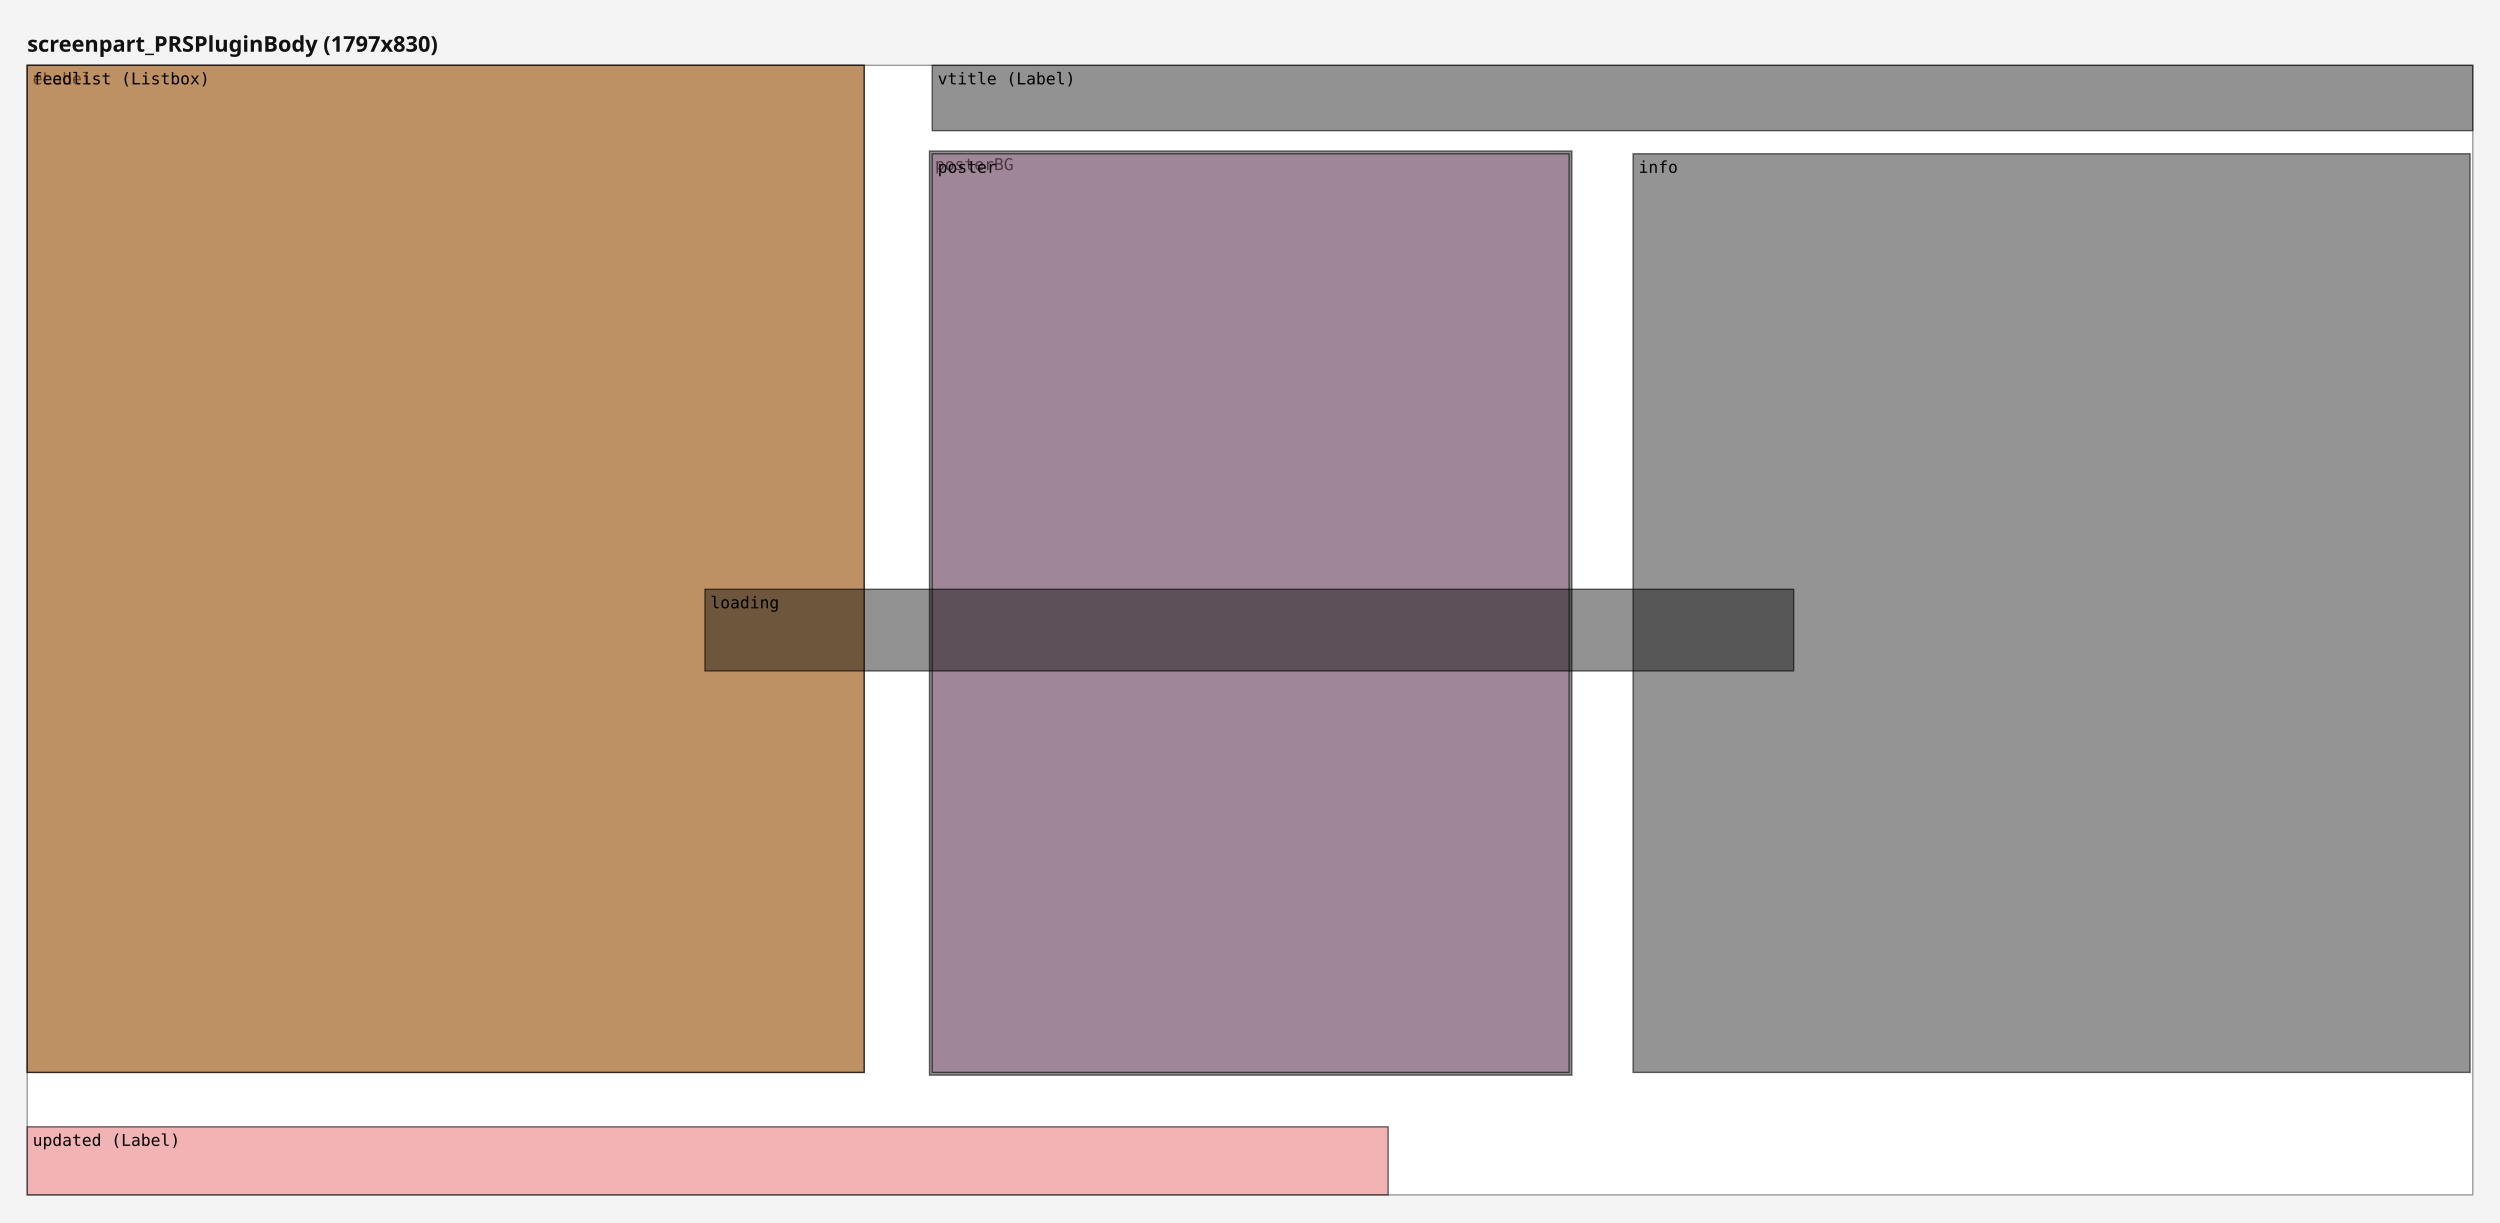
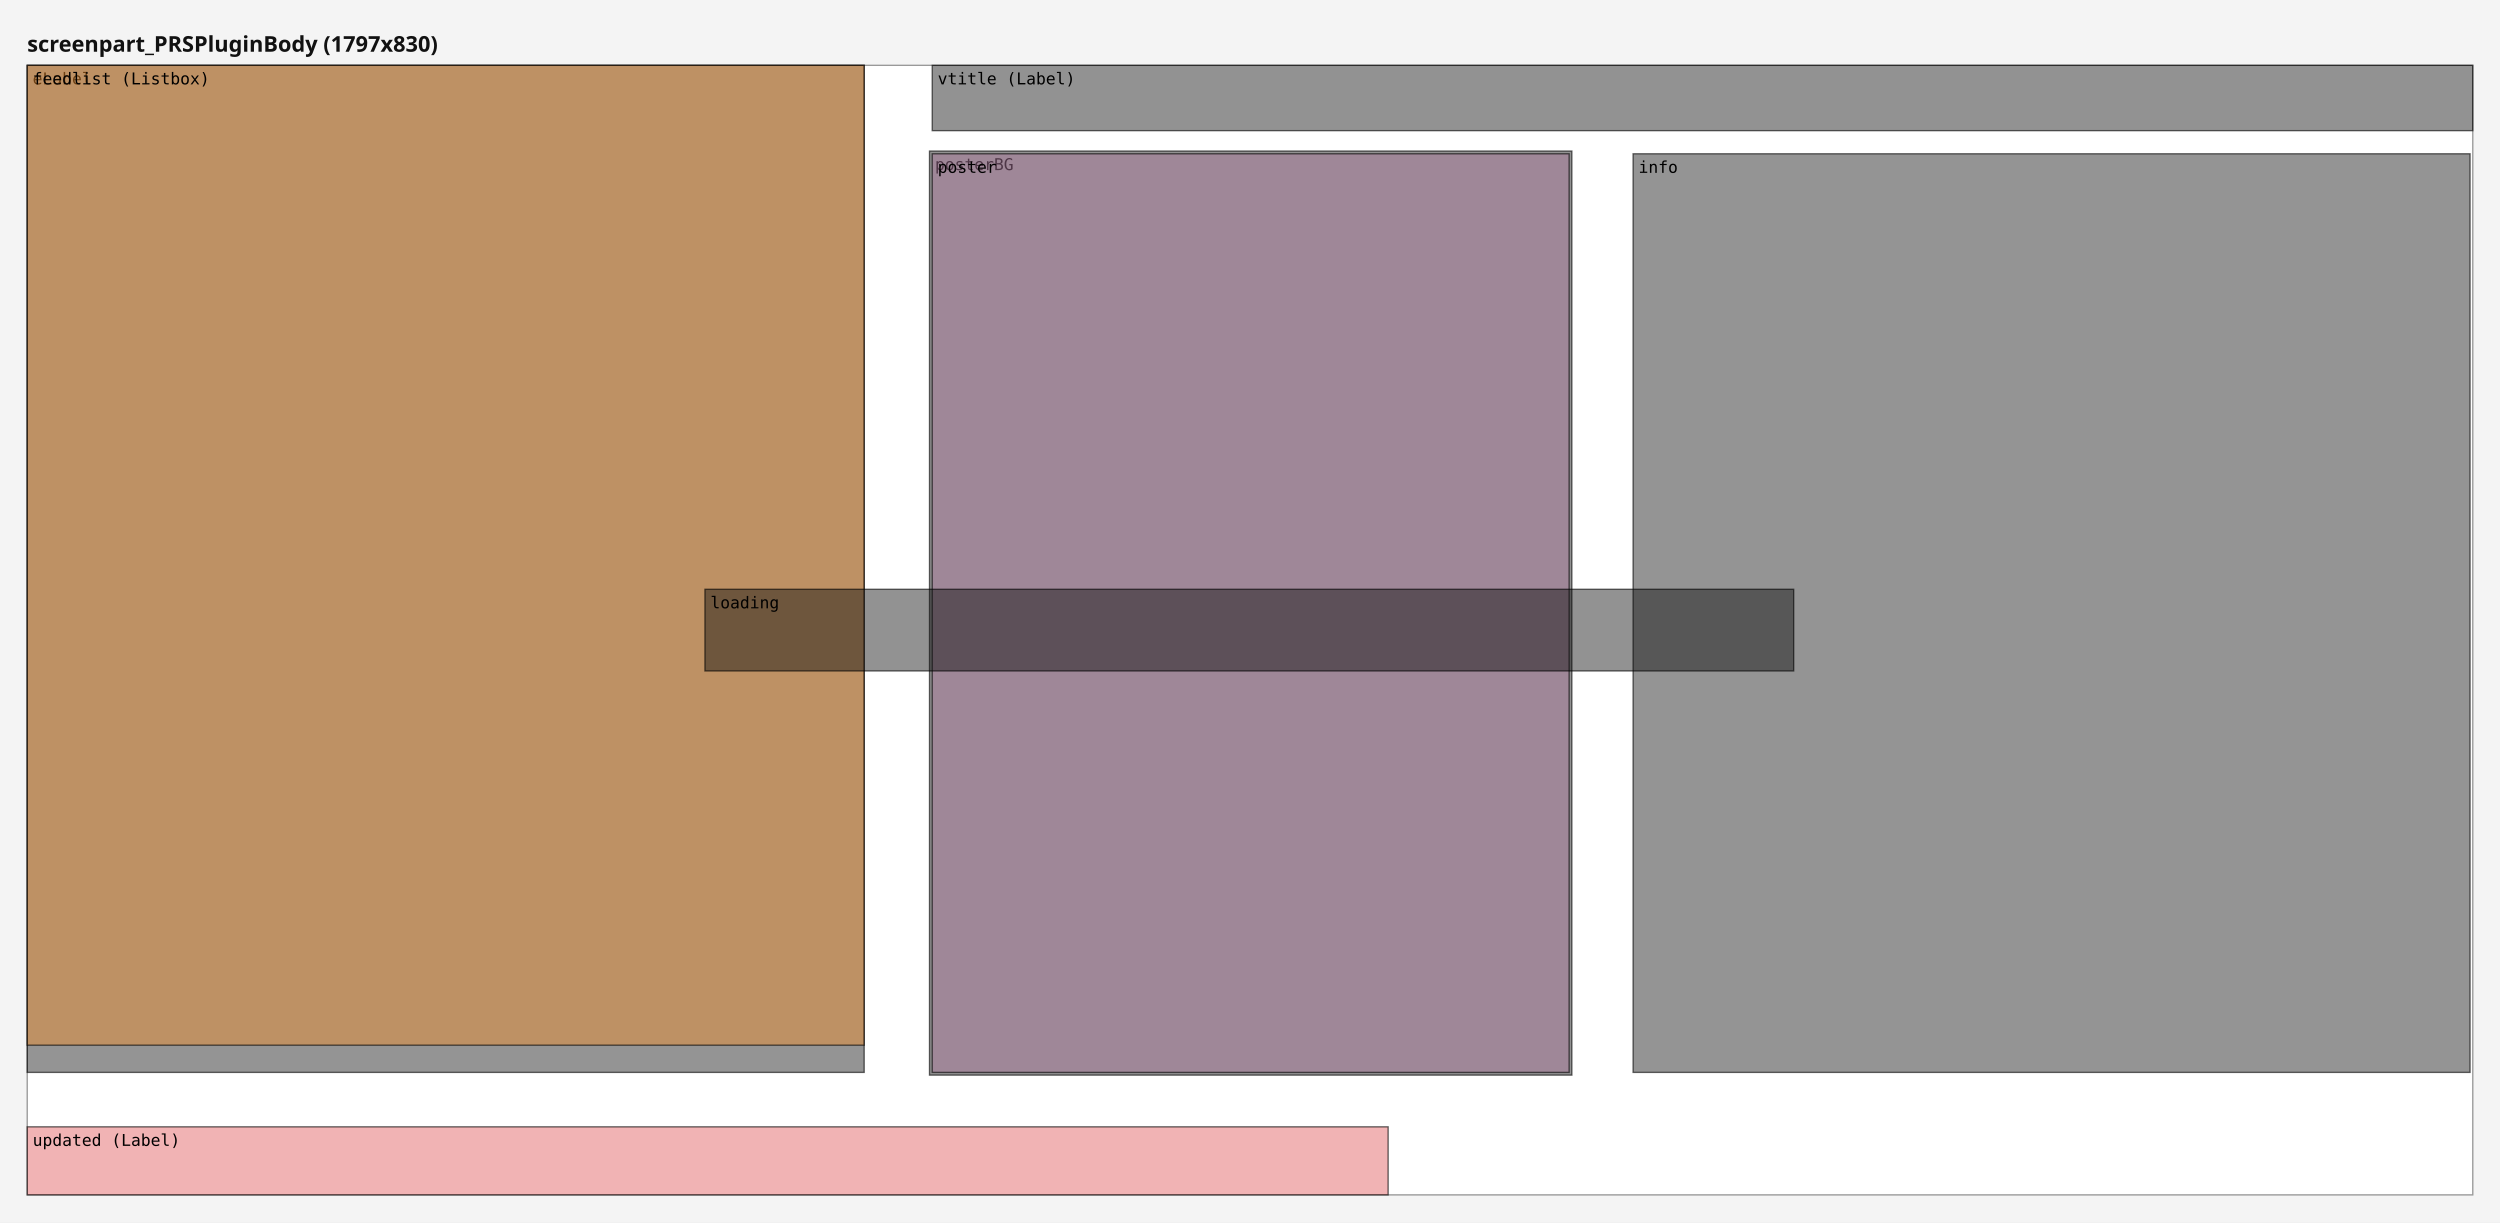
<svg xmlns="http://www.w3.org/2000/svg" width="1837" height="898" viewBox="0 0 1837 898">
  <rect x="0" y="0" width="1837" height="898" fill="#f4f4f4" />
  <text x="20" y="38" font-family="sans-serif" font-size="16" font-weight="bold" fill="#111111">screenpart_PRSPluginBody (1797x830)</text>
  <g data-screen="0" transform="translate(20,48)">
    <rect x="0" y="0" width="1797" height="830" fill="#ffffff" stroke="#999999" stroke-width="1" />
    <g>
      <rect data-ref="0:0" x="0" y="0" width="615" height="740" fill="#121212" fill-opacity="0.45" stroke="#000000" stroke-opacity="0.6" stroke-width="1" />
      <text x="4" y="14" font-family="monospace" font-size="12" fill="#000000">eLabel</text>
    </g>
    <g>
      <rect data-ref="0:5" x="663" y="63" width="472" height="679" fill="#0e0e0e" fill-opacity="0.45" stroke="#000000" stroke-opacity="0.6" stroke-width="1" />
      <text x="667" y="77" font-family="monospace" font-size="12" fill="#000000">posterBG</text>
    </g>
    <g>
-       <rect data-ref="0:1" x="0" y="0" width="615" height="740" fill="#f28e2b" fill-opacity="0.45" stroke="#000000" stroke-opacity="0.6" stroke-width="1" />
+       <rect data-ref="0:1" x="0" y="0" width="615" height="720" fill="#f28e2b" fill-opacity="0.45" stroke="#000000" stroke-opacity="0.6" stroke-width="1" />
      <text x="4" y="14" font-family="monospace" font-size="12" fill="#000000">feedlist (Listbox)</text>
    </g>
    <g>
      <rect data-ref="0:2" x="0" y="780" width="1000" height="50" fill="#e15759" fill-opacity="0.45" stroke="#000000" stroke-opacity="0.6" stroke-width="1" />
      <text x="4" y="794" font-family="monospace" font-size="12" fill="#000000">updated (Label)</text>
    </g>
    <g>
      <rect data-ref="0:4" x="665" y="0" width="1132" height="48" fill="#0e0e0e" fill-opacity="0.45" stroke="#000000" stroke-opacity="0.6" stroke-width="1" />
      <text x="669" y="14" font-family="monospace" font-size="12" fill="#000000">vtitle (Label)</text>
    </g>
    <g>
      <rect data-ref="0:6" x="665" y="65" width="468" height="675" fill="#b07aa1" fill-opacity="0.45" stroke="#000000" stroke-opacity="0.6" stroke-width="1" />
      <text x="669" y="79" font-family="monospace" font-size="12" fill="#000000">poster</text>
    </g>
    <g>
      <rect data-ref="0:7" x="1180" y="65" width="615" height="675" fill="#121212" fill-opacity="0.45" stroke="#000000" stroke-opacity="0.6" stroke-width="1" />
      <text x="1184" y="79" font-family="monospace" font-size="12" fill="#000000">info</text>
    </g>
    <g>
      <rect data-ref="0:3" x="498" y="385" width="800" height="60" fill="#0e0e0e" fill-opacity="0.45" stroke="#000000" stroke-opacity="0.6" stroke-width="1" />
      <text x="502" y="399" font-family="monospace" font-size="12" fill="#000000">loading</text>
    </g>
  </g>
</svg>
